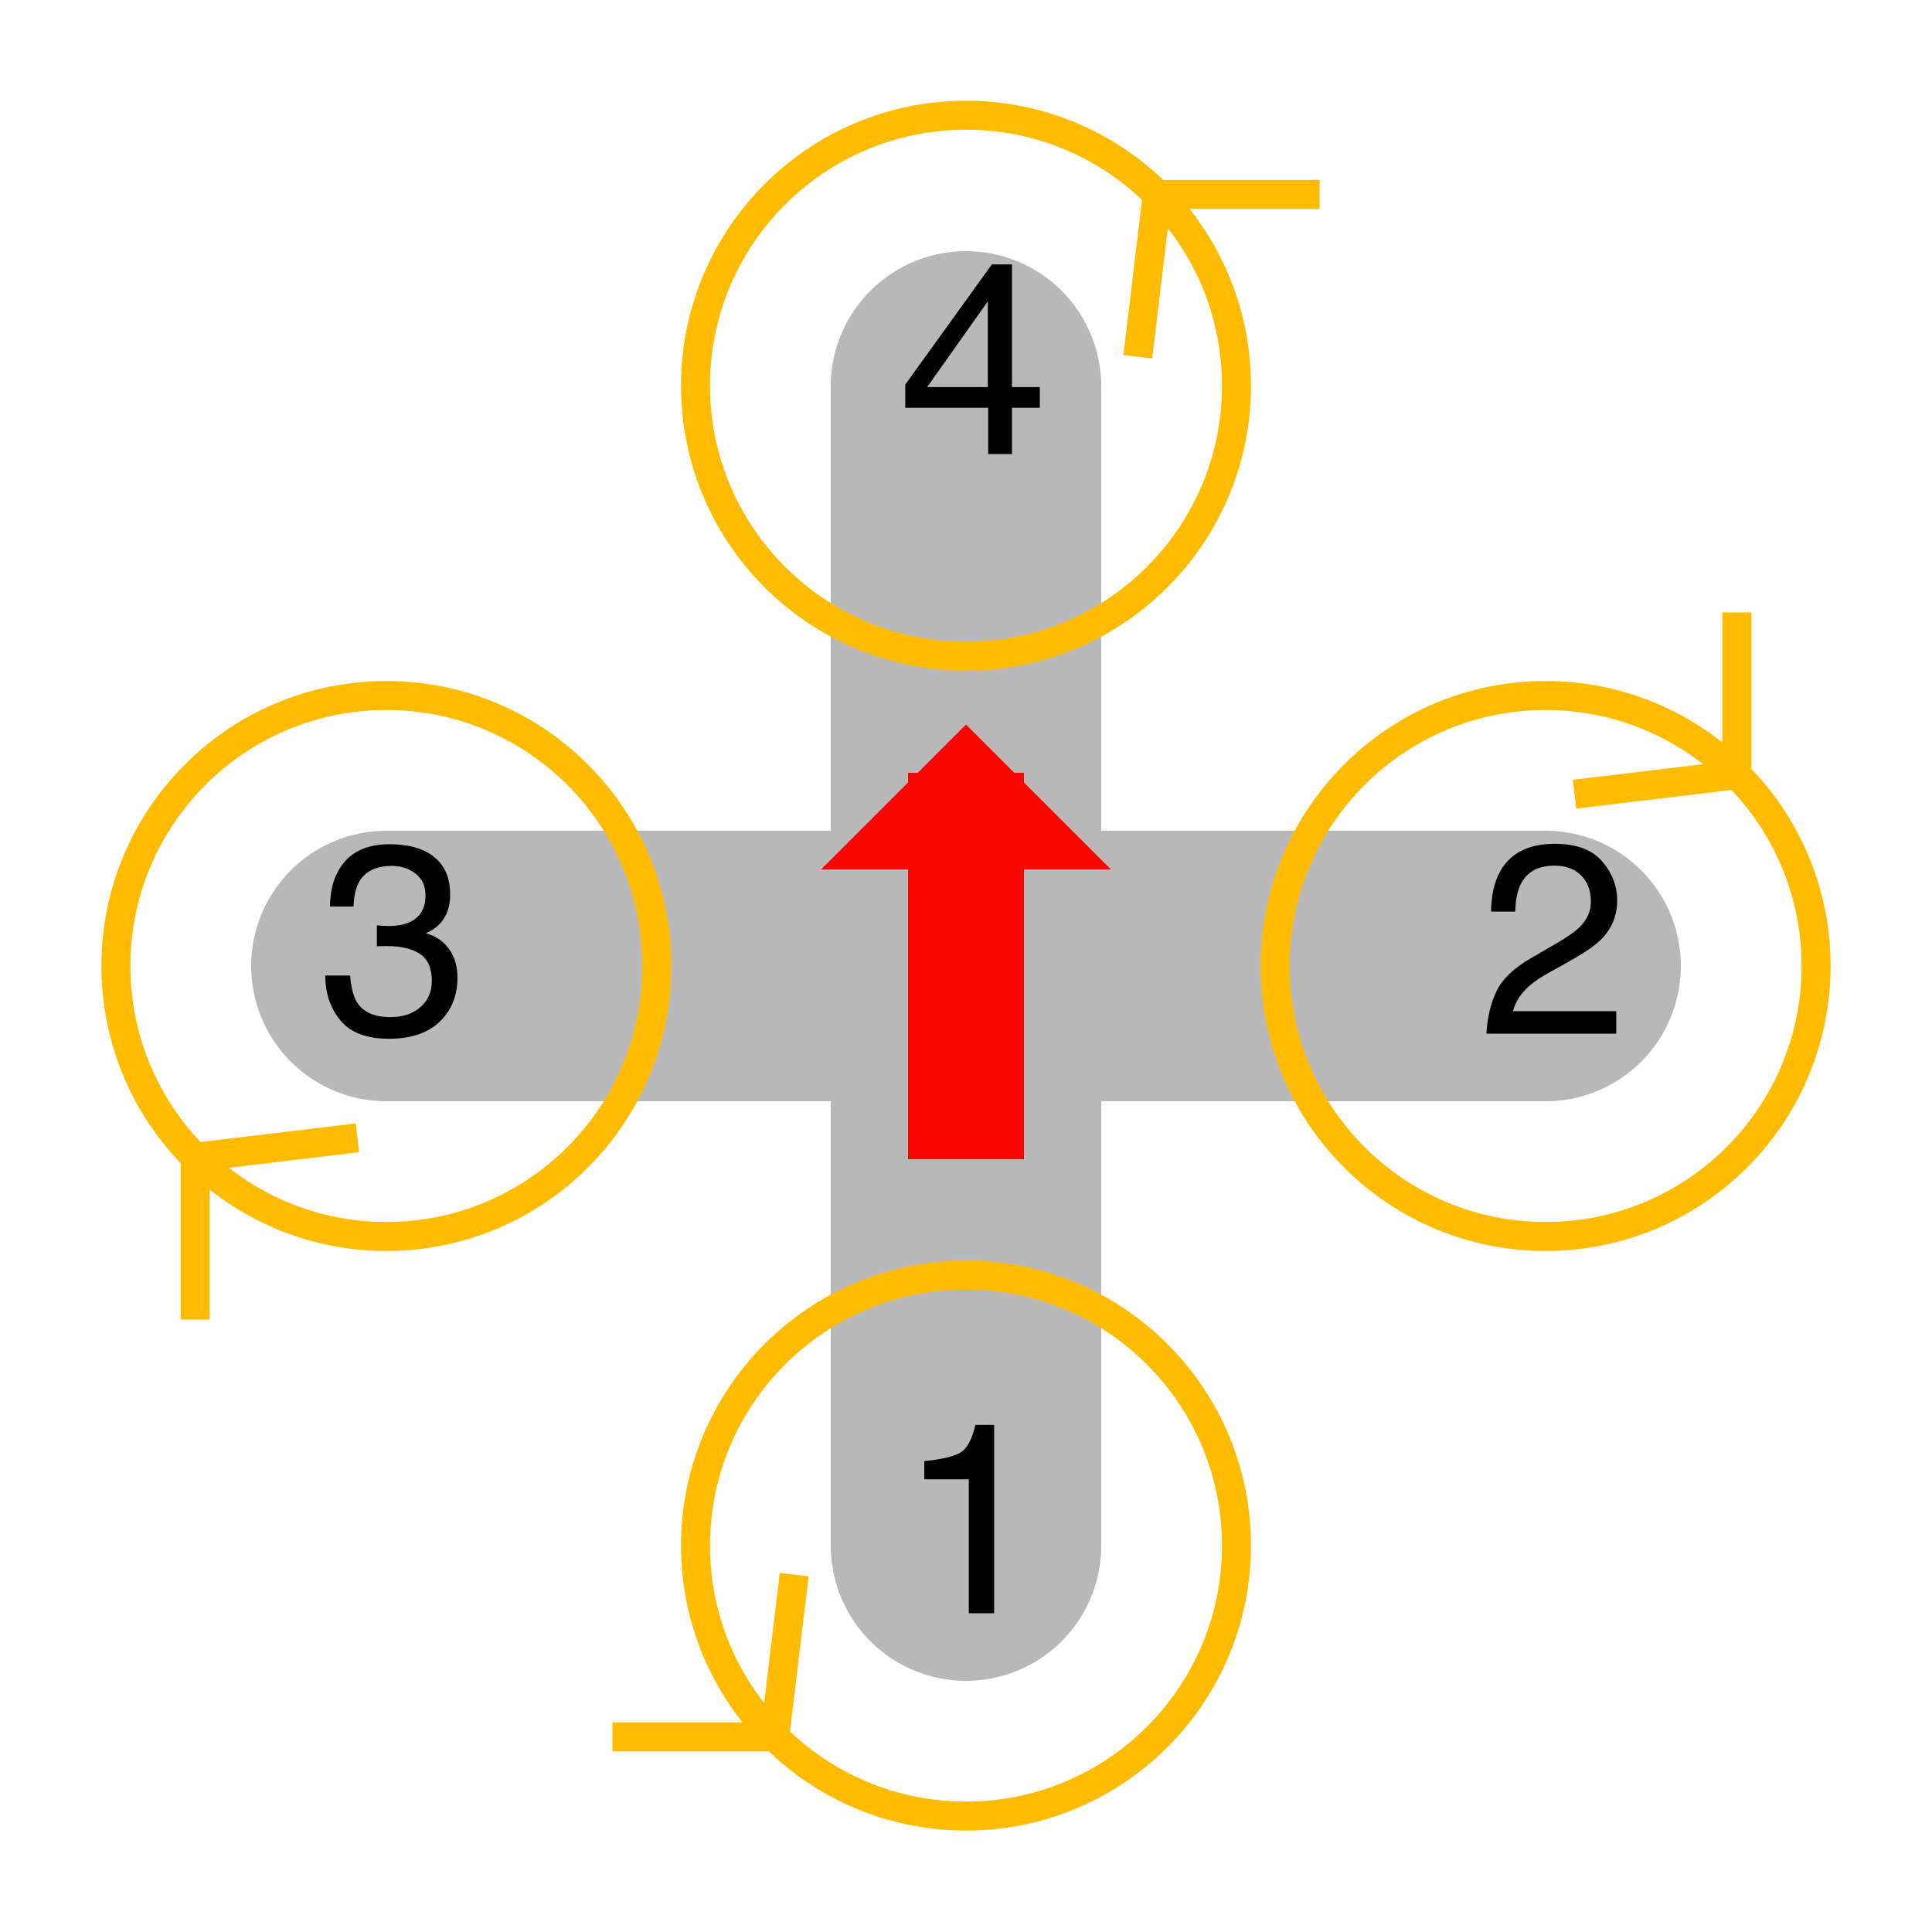
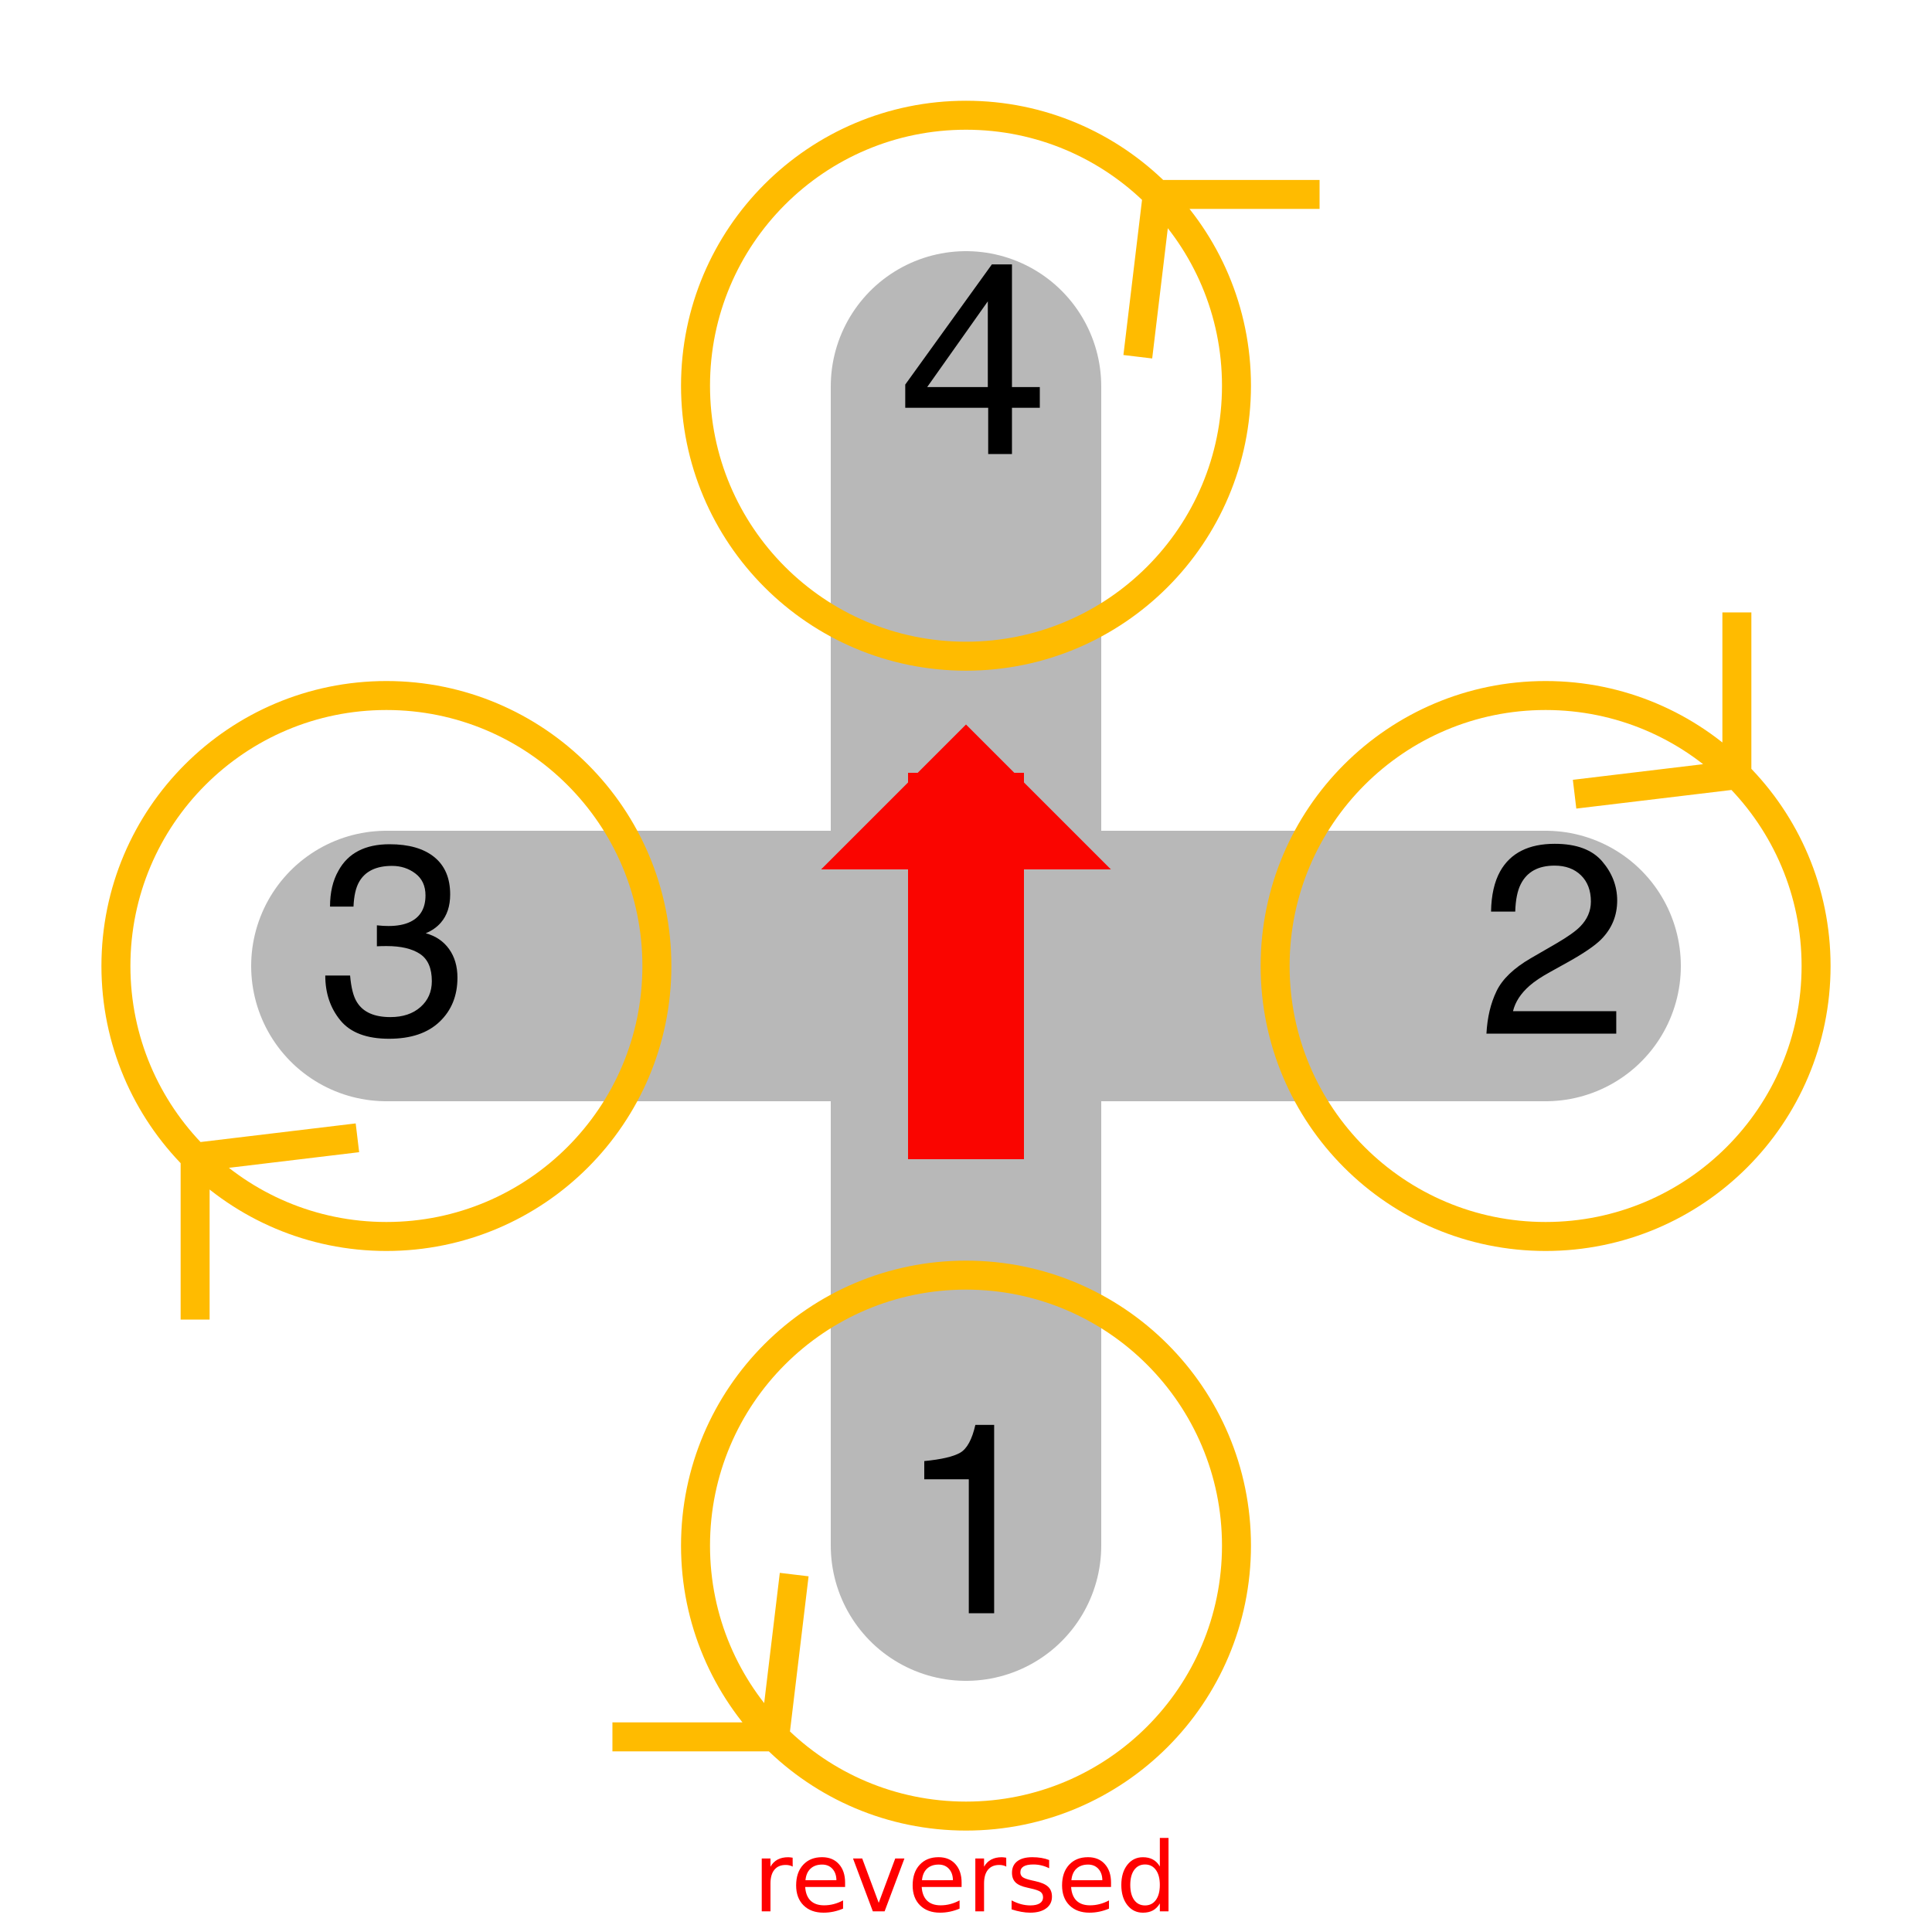
<svg xmlns="http://www.w3.org/2000/svg" xmlns:xlink="http://www.w3.org/1999/xlink" height="200pt" viewBox="0 0 200 200" width="200pt">
-   <symbol id="a" overflow="visible">
+   <symbol id="glyph0-1" overflow="visible">
    <path d="m2.68-13.863v-1.887c1.777-.172 3.016-.461 3.719-.867.703-.406 1.227-1.367 1.57-2.879h1.945v19.496h-2.625v-13.863zm0 0" />
  </symbol>
-   <symbol id="b" overflow="visible">
+   <symbol id="glyph0-2" overflow="visible">
    <path d="m1.922-4.402c.605-1.25 1.789-2.383 3.547-3.402l2.625-1.52c1.176-.684 2-1.266 2.477-1.75.746-.758 1.117-1.621 1.117-2.598 0-1.141-.34-2.043-1.023-2.715-.684-.668-1.594-1.004-2.734-1.004-1.688 0-2.852.637-3.5 1.914-.348.684-.539 1.633-.574 2.844h-2.504c.027-1.703.344-3.094.945-4.172 1.066-1.895 2.949-2.844 5.648-2.844 2.242 0 3.879.609 4.914 1.82s1.551 2.562 1.551 4.047c0 1.566-.551 2.906-1.652 4.02-.641.648-1.785 1.43-3.434 2.352l-1.871 1.039c-.895.492-1.598.961-2.109 1.41-.91.793-1.484 1.672-1.719 2.637h10.688v2.324h-13.438c.09-1.688.441-3.152 1.047-4.402zm0 0" />
  </symbol>
-   <symbol id="c" overflow="visible">
+   <symbol id="glyph0-3" overflow="visible">
    <path d="m9.258-6.93v-8.875l-6.277 8.875zm.039 6.93v-4.785h-8.586v-2.406l8.969-12.441h2.078v12.703h2.883v2.145h-2.883v4.785zm0 0" />
  </symbol>
-   <symbol id="d" overflow="visible">
+   <symbol id="glyph0-4" overflow="visible">
    <path d="m2.234-1.375c-1.043-1.27-1.562-2.816-1.562-4.641h2.57c.109 1.266.344 2.188.711 2.762.637 1.031 1.789 1.543 3.457 1.543 1.293 0 2.332-.344 3.117-1.039.785-.691 1.176-1.586 1.176-2.68 0-1.348-.414-2.289-1.238-2.828-.824-.539-1.969-.805-3.438-.805-.164 0-.332 0-.5.004-.168.004-.34.012-.512.02v-2.172c.254.027.469.047.641.055.176.008.363.016.562.016.922 0 1.676-.148 2.27-.438 1.039-.512 1.559-1.422 1.559-2.734 0-.977-.348-1.73-1.039-2.258-.691-.527-1.5-.793-2.422-.793-1.641 0-2.773.547-3.402 1.641-.348.602-.543 1.457-.59 2.57h-2.43c0-1.457.289-2.699.875-3.719 1-1.824 2.766-2.734 5.289-2.734 1.996 0 3.539.445 4.633 1.332 1.094.891 1.641 2.176 1.641 3.863 0 1.203-.32 2.18-.969 2.926-.402.465-.922.828-1.559 1.094 1.031.281 1.836.828 2.414 1.633.578.809.867 1.793.867 2.961 0 1.867-.613 3.391-1.848 4.566-1.23 1.176-2.973 1.762-5.234 1.762-2.316 0-3.996-.633-5.039-1.906zm0 0" />
  </symbol>
-   <path d="m40 100h120m-60-60v120" style="fill:none;stroke:#b8b8b8;stroke-width:28;stroke-linecap:round;stroke-linejoin:round;stroke-miterlimit:10" />
-   <path d="m68 100c0 15.465-12.535 28-28 28-15.465 0-28-12.535-28-28s12.535-28 28-28c15.465 0 28 12.535 28 28m-47.801 19.801v16.801m0-16.801 16.801-2.016" fill="none" stroke="#fb0" stroke-miterlimit="10" stroke-width="3" />
-   <use height="100%" width="100%" x="93" xlink:href="#a" y="167" />
-   <path d="m128 39.929c0 15.465-12.535 28-28 28s-28-12.535-28-28c0-15.465 12.535-28 28-28s28 12.535 28 28m-8.199-19.801-2.016 16.801m2.016-16.801h16.801" fill="none" stroke="#fb0" stroke-miterlimit="10" stroke-width="3" />
-   <use height="100%" width="100%" x="153" xlink:href="#b" y="107" />
-   <path d="m188 100c0 15.465-12.535 28-28 28s-28-12.535-28-28c0-15.465 12.535-28 28-28s28 12.535 28 28m-8.199-19.801v-16.801m0 16.801-16.801 2.016" fill="none" stroke="#fb0" stroke-miterlimit="10" stroke-width="3" />
-   <use height="100%" width="100%" x="93" xlink:href="#c" y="47" />
-   <path d="m128 160c0 15.465-12.535 28-28 28-15.465 0-28-12.535-28-28s12.535-28 28-28c15.465 0 28 12.535 28 28m-47.801 19.801 2.016-16.801m-2.016 16.801h-16.801" fill="none" stroke="#fb0" stroke-miterlimit="10" stroke-width="3" />
-   <use height="100%" width="100%" x="33" xlink:href="#d" y="107" />
-   <path d="m100 80v40" fill="none" stroke="#fa0500" stroke-linejoin="bevel" stroke-miterlimit="10" stroke-width="12" />
-   <path d="m100 75-15 15h30z" fill="#fa0500" />
+   <g>
+     <g>
+       <path d="m40 100h120m-60-60v120" style="fill:none;stroke:#b8b8b8;stroke-width:28;stroke-linecap:round;stroke-linejoin:round;stroke-miterlimit:10" />
+       <path d="m68 100c0 15.465-12.535 28-28 28-15.465 0-28-12.535-28-28s12.535-28 28-28c15.465 0 28 12.535 28 28m-47.801 19.801v16.801m0-16.801 16.801-2.016" fill="none" stroke="#fb0" stroke-miterlimit="10" stroke-width="3" />
+       <g>
+         <use height="100%" width="100%" x="93" xlink:href="#glyph0-1" y="167" />
+       </g>
+       <path d="m128 39.929c0 15.465-12.535 28-28 28s-28-12.535-28-28c0-15.465 12.535-28 28-28s28 12.535 28 28m-8.199-19.801-2.016 16.801m2.016-16.801h16.801" fill="none" stroke="#fb0" stroke-miterlimit="10" stroke-width="3" />
+       <g>
+         <use height="100%" width="100%" x="153" xlink:href="#glyph0-2" y="107" />
+       </g>
+       <path d="m188 100c0 15.465-12.535 28-28 28s-28-12.535-28-28c0-15.465 12.535-28 28-28s28 12.535 28 28m-8.199-19.801v-16.801m0 16.801-16.801 2.016" fill="none" stroke="#fb0" stroke-miterlimit="10" stroke-width="3" />
+       <g>
+         <use height="100%" width="100%" x="93" xlink:href="#glyph0-3" y="47" />
+       </g>
+       <path d="m128 160c0 15.465-12.535 28-28 28-15.465 0-28-12.535-28-28s12.535-28 28-28c15.465 0 28 12.535 28 28m-47.801 19.801 2.016-16.801m-2.016 16.801h-16.801" fill="none" stroke="#fb0" stroke-miterlimit="10" stroke-width="3" />
+       <g>
+         <use height="100%" width="100%" x="33" xlink:href="#glyph0-4" y="107" />
+       </g>
+       <path d="m100 80v40" fill="none" stroke="#fa0500" stroke-linejoin="bevel" stroke-miterlimit="10" stroke-width="12" />
+       <path d="m100 75-15 15h30z" fill="#fa0500" />
+     </g>
+     <g fill="#f00">
+       <path d="m82.059 193.23q-.151-.088-.332-.127-.176-.044-.391-.044-.762 0-1.172.498-.405.493-.405 1.421v2.881h-.903v-5.469h.903v.85q.283-.498.737-.737.454-.244 1.104-.244.093 0 .205.015.112.01.249.034l.005.923z" />
+       <path d="m87.484 194.9v.439h-4.131q.059.928.557 1.416.503.483 1.396.483.518 0 1.001-.127.488-.127.967-.381v.85q-.483.205-.991.312-.508.107-1.03.107-1.309 0-2.075-.762-.762-.762-.762-2.061 0-1.343.723-2.129.728-.791 1.958-.791 1.104 0 1.743.713.645.708.645 1.929zm-.898-.264q-.01-.737-.415-1.177-.4-.439-1.064-.439-.752 0-1.206.425-.449.425-.518 1.196l3.203-.005z" />
+       <path d="m88.304 192.39h.952l1.709 4.59 1.709-4.59h.952l-2.051 5.469h-1.221z" />
+       <path d="m99.545 194.9v.439h-4.131q.059.928.557 1.416.503.483 1.396.483.518 0 1.001-.127.488-.127.967-.381v.85q-.483.205-.991.312-.508.107-1.03.107-1.309 0-2.075-.762-.762-.762-.762-2.061 0-1.343.723-2.129.728-.791 1.958-.791 1.104 0 1.743.713.645.708.645 1.929zm-.898-.264q-.01-.737-.415-1.177-.4-.439-1.064-.439-.752 0-1.206.425-.449.425-.518 1.196l3.203-.005z" />
+       <path d="m104.169 193.23q-.151-.088-.332-.127-.176-.044-.391-.044-.762 0-1.172.498-.405.493-.405 1.421v2.881h-.903v-5.469h.903v.85q.283-.498.737-.737.454-.244 1.104-.244.093 0 .205.015.112.01.249.034l.005.923z" />
+       <path d="m108.607 192.551v.85q-.381-.195-.791-.293-.41-.098-.85-.098-.669 0-1.006.205-.332.205-.332.615 0 .312.239.493.239.176.962.337l.308.068q.957.205 1.357.581.405.371.405 1.04 0 .762-.605 1.206-.601.444-1.655.444-.439 0-.918-.088-.474-.083-1.001-.254v-.928q.498.259.981.391.483.127.957.127.635 0 .977-.215.342-.22.342-.615 0-.366-.249-.562-.244-.195-1.079-.376l-.312-.073q-.835-.176-1.206-.537-.371-.366-.371-1.001 0-.771.547-1.191.547-.42 1.553-.42.498 0 .938.073.439.073.811.22z" />
+       <path d="m115.013 194.9v.439h-4.131q.059.928.557 1.416.503.483 1.396.483.518 0 1.001-.127.488-.127.967-.381v.85q-.483.205-.991.312-.508.107-1.03.107-1.309 0-2.075-.762-.762-.762-.762-2.061 0-1.343.723-2.129.728-.791 1.958-.791 1.104 0 1.743.713.645.708.645 1.929zm-.898-.264q-.01-.737-.415-1.177-.4-.439-1.064-.439-.752 0-1.206.425-.449.425-.518 1.196l3.203-.005z" />
+       <path d="m120.067 193.22v-2.959h.898v7.598h-.898v-.82q-.283.488-.718.728-.43.234-1.035.234-.991 0-1.616-.791-.62-.791-.62-2.08 0-1.289.62-2.08.625-.791 1.616-.791.605 0 1.035.239.435.234.718.723zm-3.062 1.909q0 .991.405 1.558.41.562 1.123.562.713 0 1.123-.562.41-.566.41-1.558 0-.991-.41-1.553-.41-.566-1.123-.566-.713 0-1.123.566-.405.562-.405 1.553z" />
+     </g>
+   </g>
</svg>
